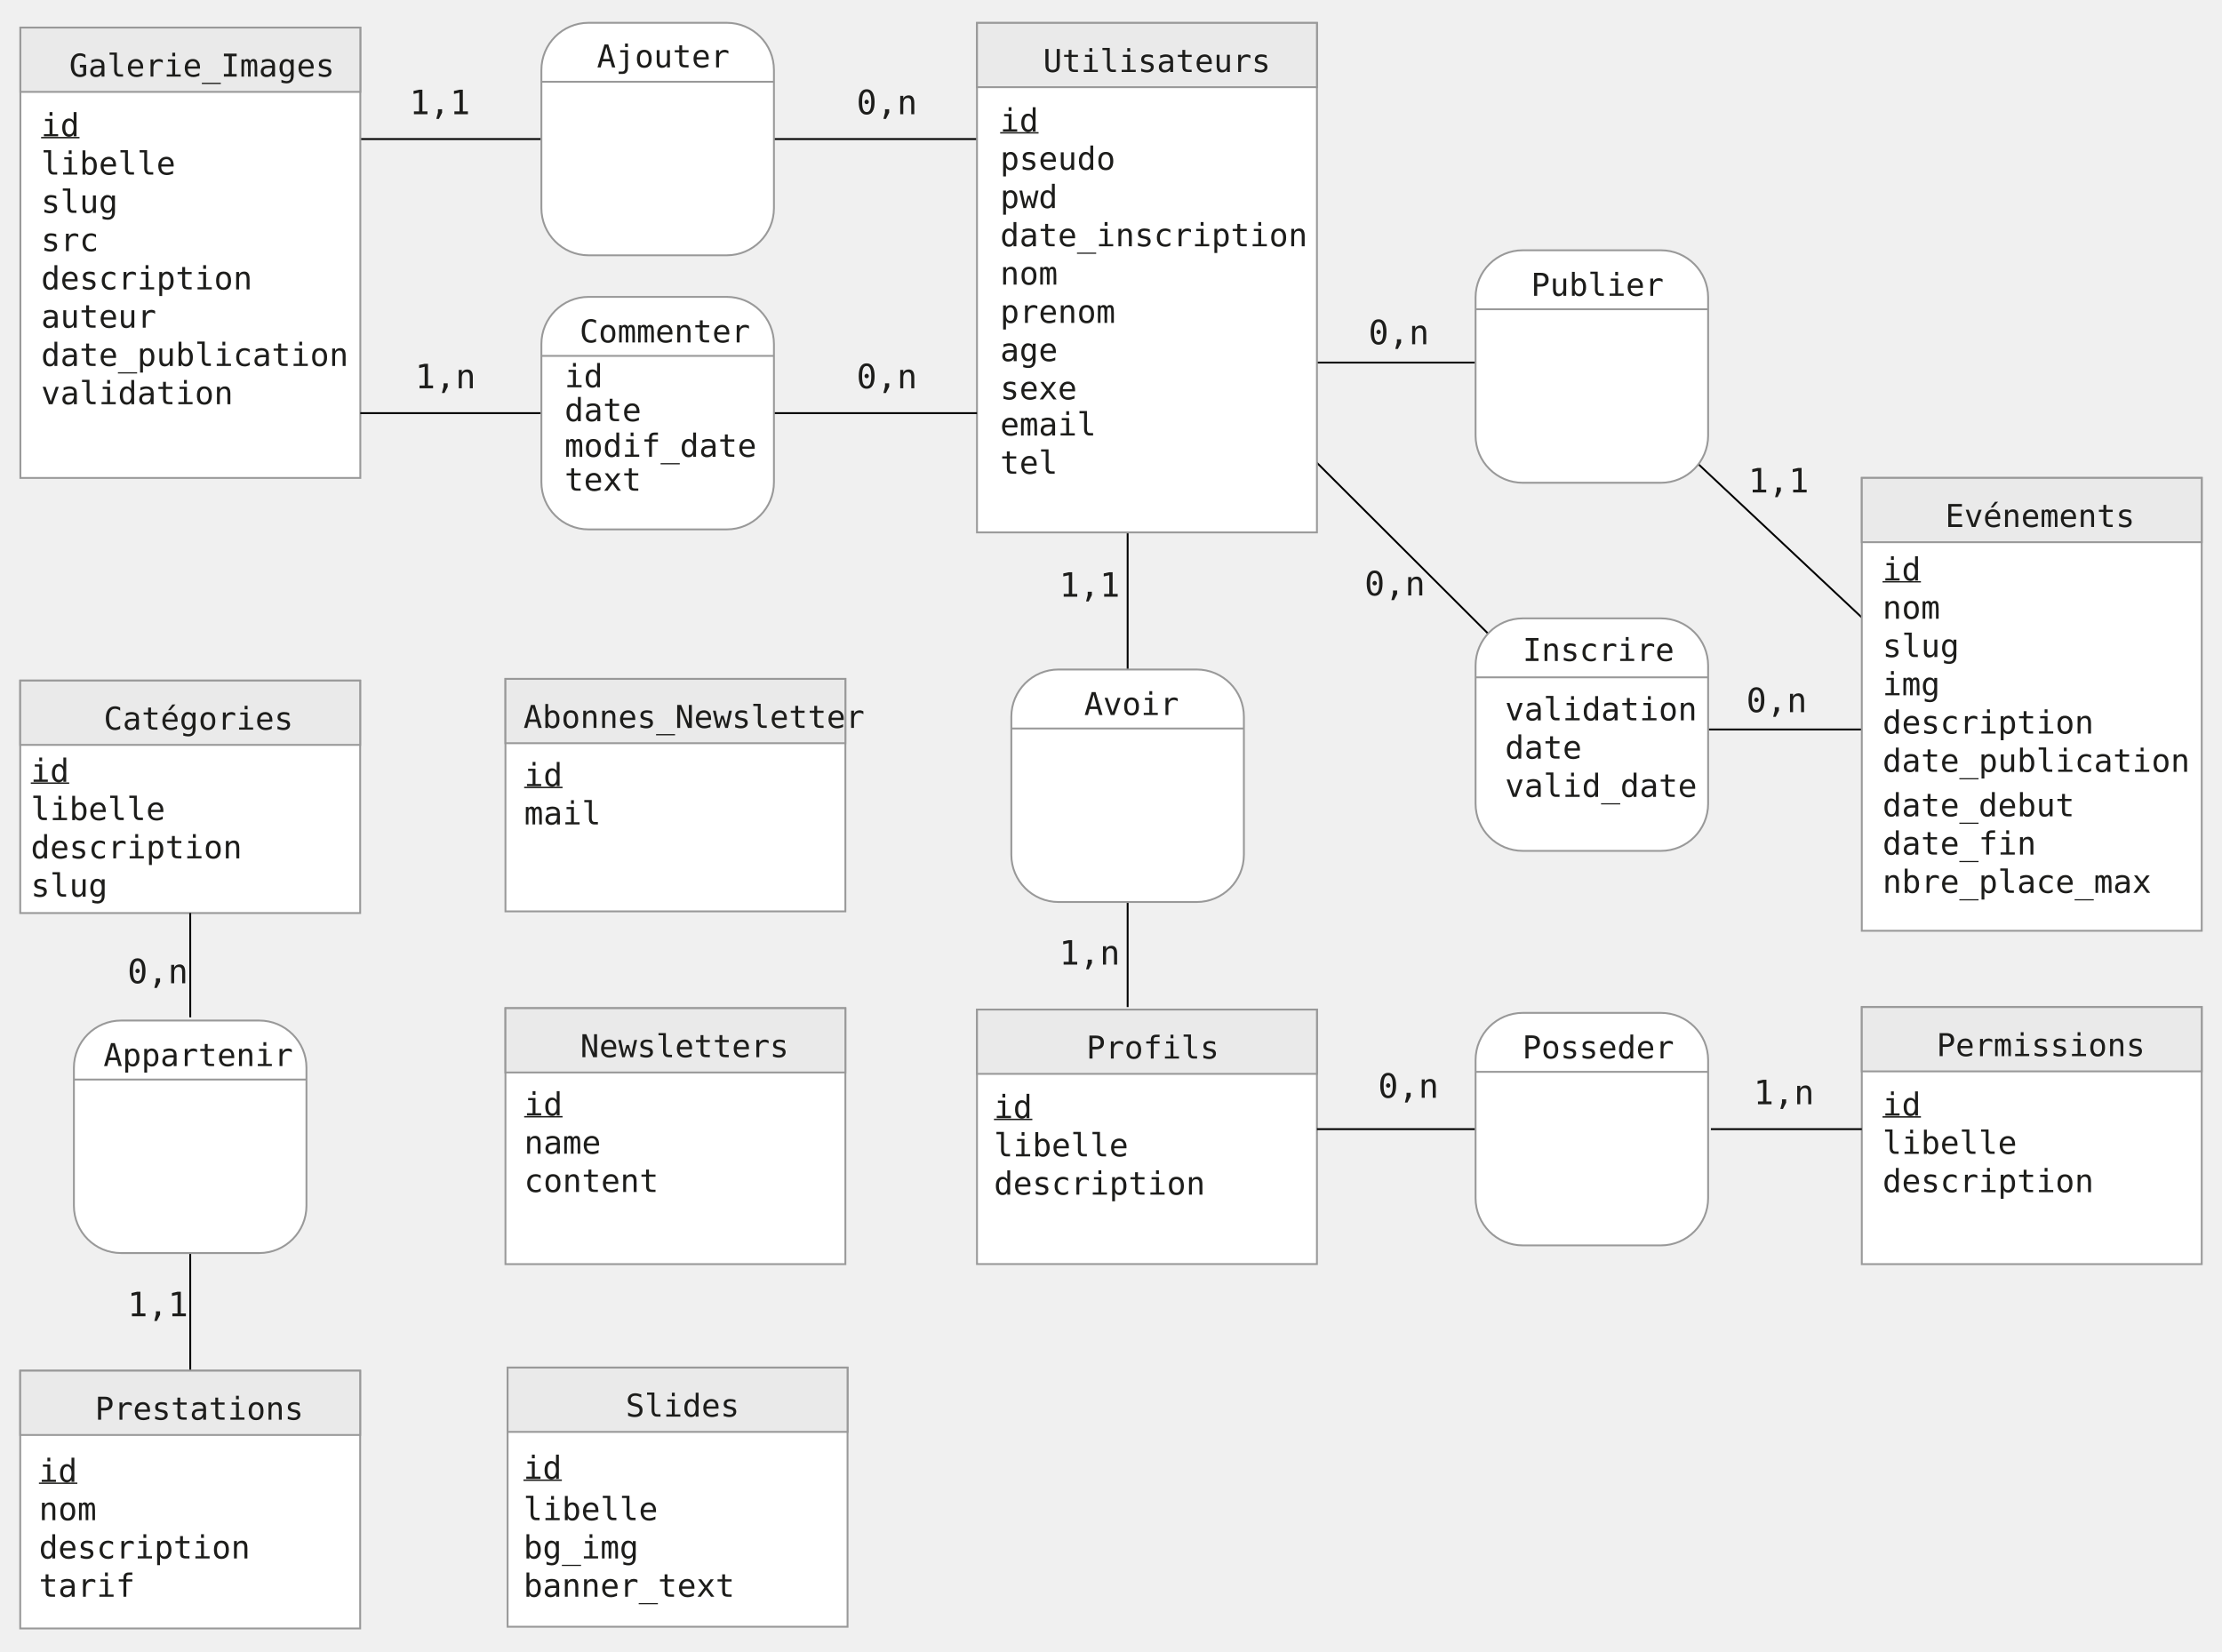
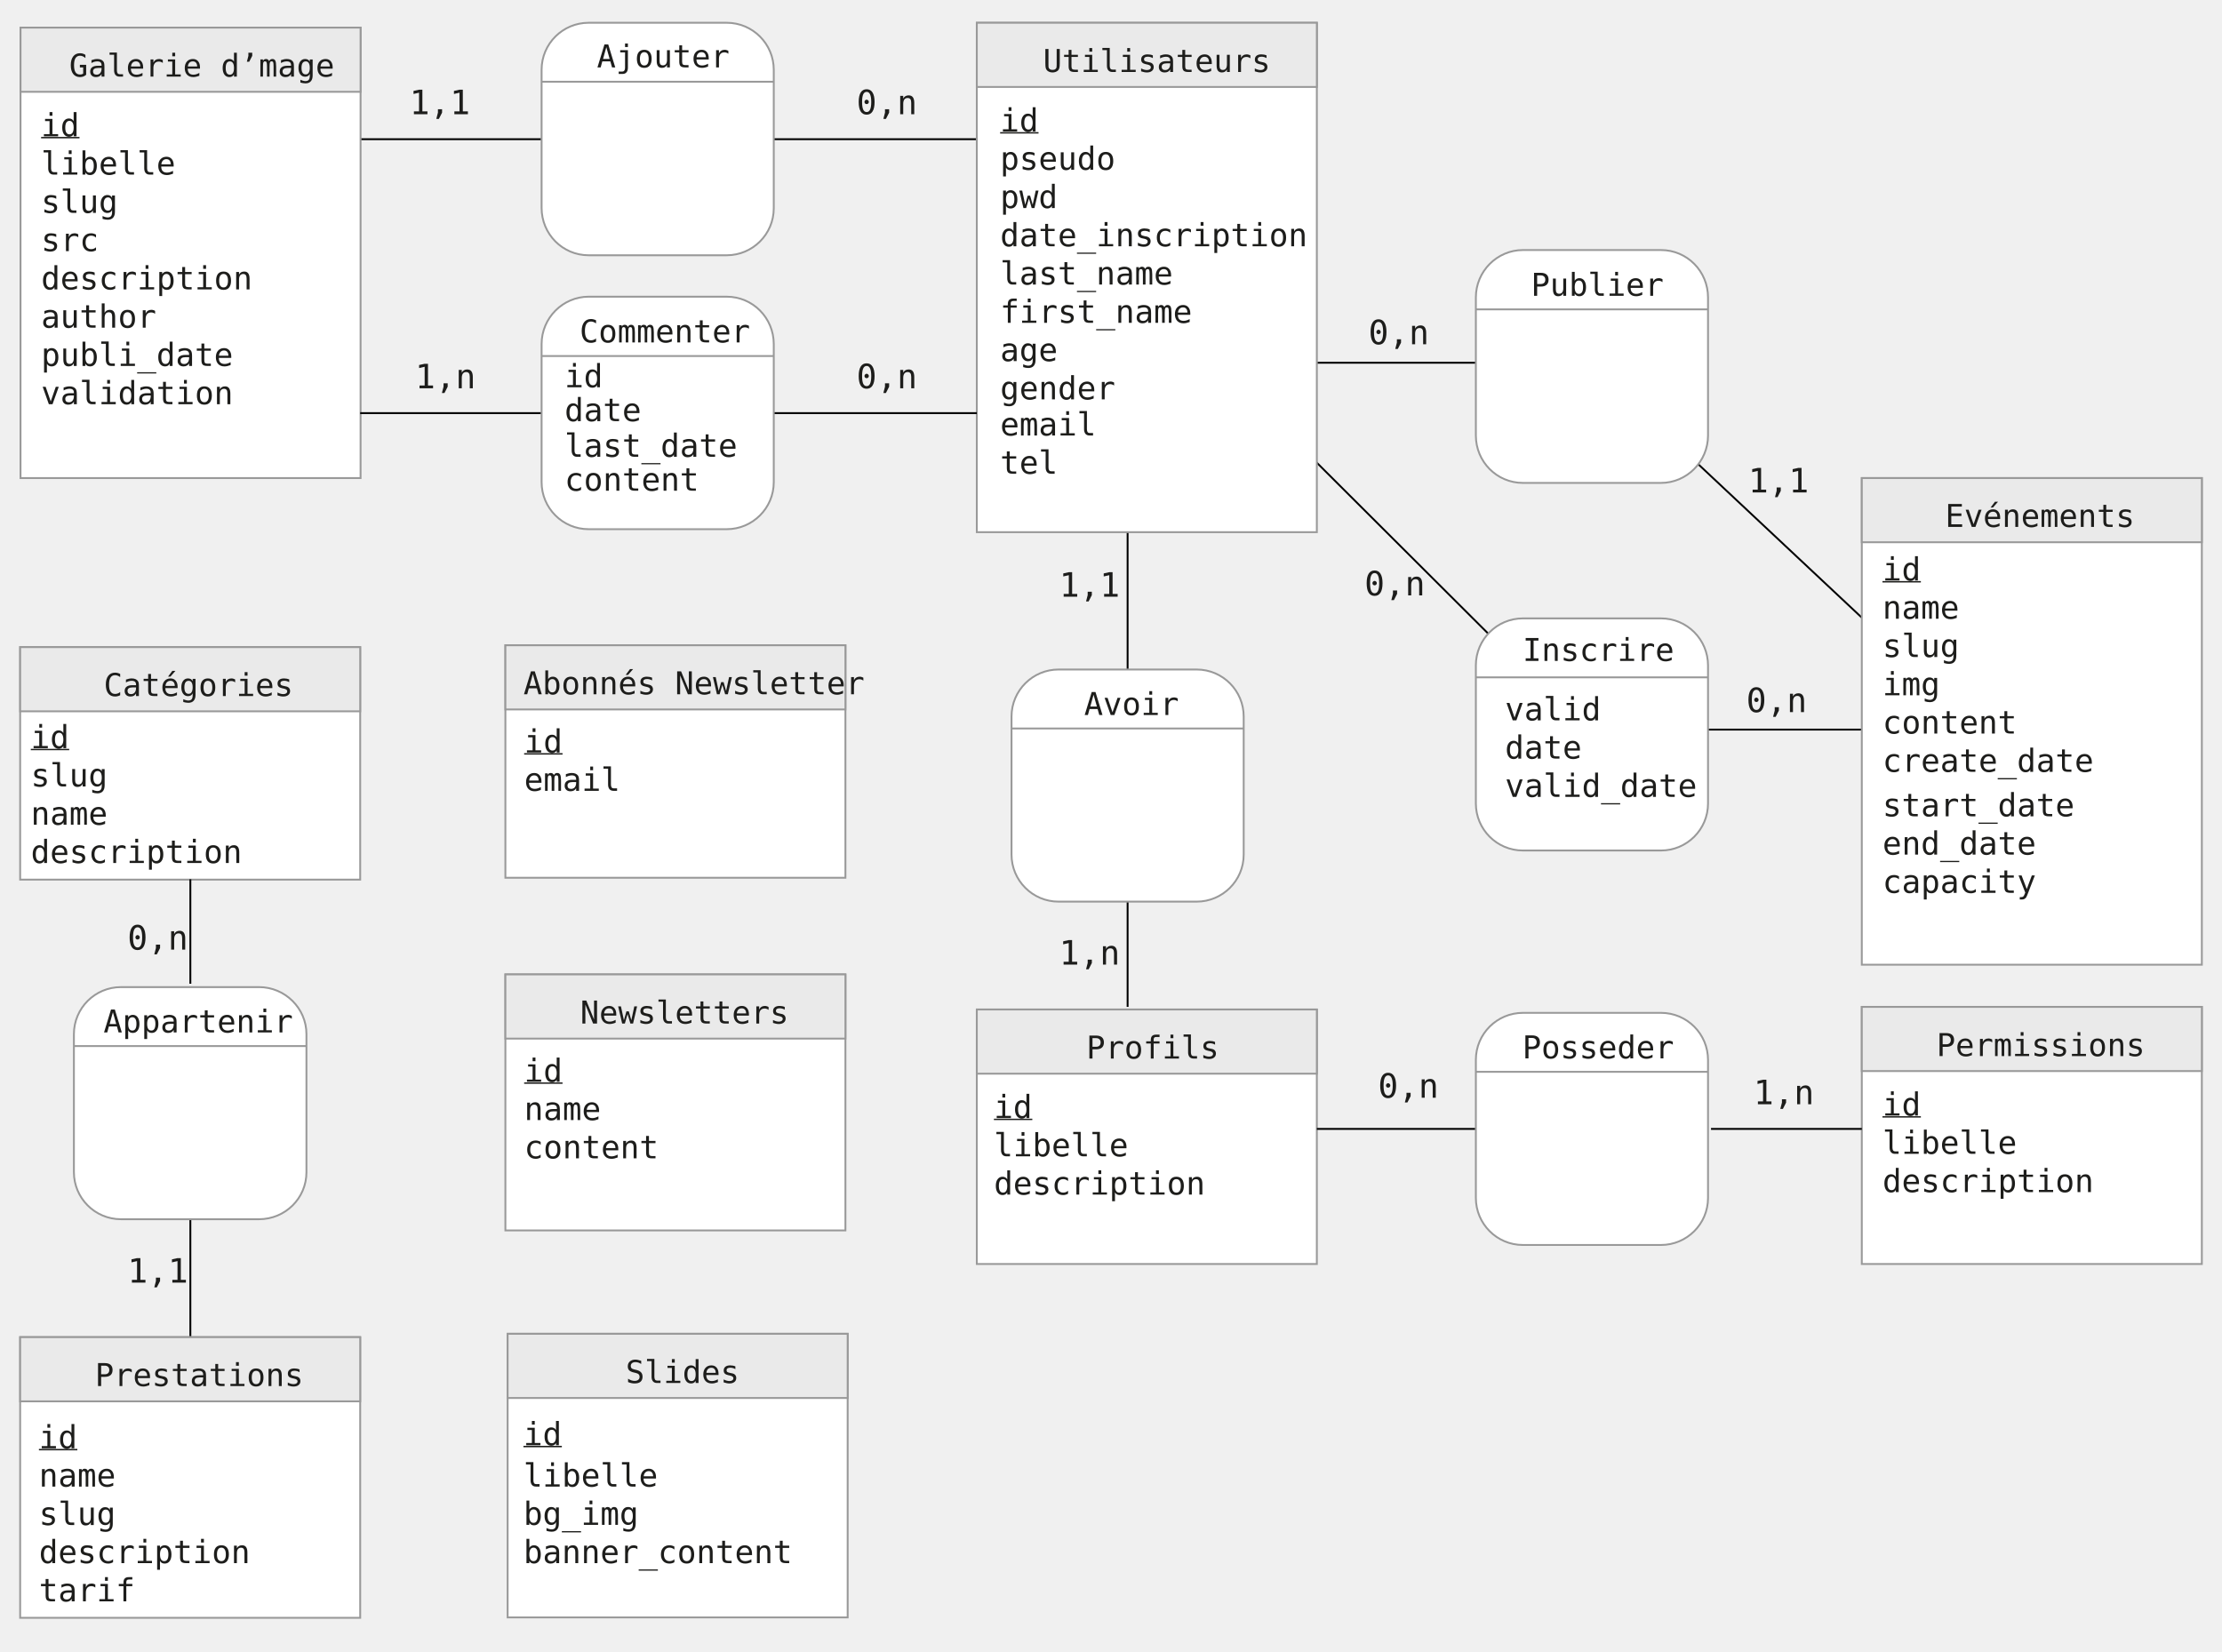
- <svg xmlns="http://www.w3.org/2000/svg" version="1.1" id="Calque_1" x="0px" y="0px" viewBox="0 0 595.28 442.45" enable-background="new 0 0 595.28 442.45" xml:space="preserve">
-   <line fill="none" stroke="#000000" stroke-width="0.5" stroke-miterlimit="10" x1="302.1" y1="269.84" x2="302.1" y2="129.84" />
-   <line fill="none" stroke="#000000" stroke-width="0.5" stroke-miterlimit="10" x1="50.97" y1="372.37" x2="50.96" y2="334.94" />
-   <rect x="5.42" y="182.36" fill="#FFFFFF" stroke="#999999" stroke-width="0.5" stroke-miterlimit="10" width="91.07" height="62.29" />
-   <rect x="5.42" y="182.36" fill="#EAEAEA" stroke="#999999" stroke-width="0.5" stroke-miterlimit="10" width="91.07" height="17.23" />
-   <g>
-     <text transform="matrix(1 0 0 1 27.7742 195.5088)" fill="#1D1D1B" font-family="'Consolas'" font-size="8.433px">Catégories</text>
-   </g>
-   <line fill="none" stroke="#000000" stroke-width="0.5" stroke-miterlimit="10" x1="261.74" y1="37.26" x2="96.53" y2="37.26" />
-   <rect x="5.46" y="7.39" fill="#FFFFFF" stroke="#999999" stroke-width="0.5" stroke-miterlimit="10" width="91.07" height="120.67" />
-   <rect x="5.46" y="7.39" fill="#EAEAEA" stroke="#999999" stroke-width="0.5" stroke-miterlimit="10" width="91.07" height="17.23" />
-   <g>
-     <text transform="matrix(1 0 0 1 18.5388 20.5273)" fill="#1D1D1B" font-family="'Consolas'" font-size="8.433px">Galerie_Images</text>
-   </g>
-   <line fill="none" stroke="#000000" stroke-width="0.5" stroke-miterlimit="10" x1="498.78" y1="195.46" x2="424.26" y2="195.46" />
-   <line fill="none" stroke="#000000" stroke-width="0.5" stroke-miterlimit="10" x1="425.68" y1="196.74" x2="351.15" y2="122.35" />
-   <line fill="none" stroke="#000000" stroke-width="0.5" stroke-miterlimit="10" x1="395.31" y1="97.15" x2="352.81" y2="97.15" />
-   <line fill="none" stroke="#000000" stroke-width="0.5" stroke-miterlimit="10" x1="521.39" y1="186.66" x2="425.99" y2="97.15" />
-   <rect x="498.78" y="128.05" fill="#FFFFFF" stroke="#999999" stroke-width="0.5" stroke-miterlimit="10" width="91.07" height="121.35" />
-   <rect x="498.78" y="128.05" fill="#EAEAEA" stroke="#999999" stroke-width="0.5" stroke-miterlimit="10" width="91.07" height="17.23" />
-   <g>
-     <text transform="matrix(1 0 0 1 521.1355 141.1953)" fill="#1D1D1B" font-family="'Consolas'" font-size="8.433px">Evénements</text>
-   </g>
-   <g>
-     <text transform="matrix(1 0 0 1 504.3347 155.5391)" fill="#1D1D1B" font-family="'Consolas'" font-size="8.546px" text-decoration=" underline">id</text>
-   </g>
-   <text transform="matrix(1 0 0 1 504.3347 165.7939)" fill="#1D1D1B" font-family="'Consolas'" font-size="8.546px">nom</text>
-   <text transform="matrix(1 0 0 1 504.3347 176.0488)" fill="#1D1D1B" font-family="'Consolas'" font-size="8.546px">slug</text>
-   <text transform="matrix(1 0 0 1 504.3347 186.3047)" fill="#1D1D1B" font-family="'Consolas'" font-size="8.546px">img</text>
-   <text transform="matrix(1 0 0 1 504.3347 196.5586)" fill="#1D1D1B" font-family="'Consolas'" font-size="8.546px">description</text>
-   <text transform="matrix(1 0 0 1 504.3347 206.8145)" fill="#1D1D1B" font-family="'Consolas'" font-size="8.546px">date_publication</text>
-   <text transform="matrix(1 0 0 1 504.3347 218.7344)" fill="#1D1D1B" font-family="'Consolas'" font-size="8.546px">date_debut</text>
-   <text transform="matrix(1 0 0 1 504.3347 228.9893)" fill="#1D1D1B" font-family="'Consolas'" font-size="8.546px">date_fin</text>
-   <text transform="matrix(1 0 0 1 504.3347 239.2441)" fill="#1D1D1B" font-family="'Consolas'" font-size="8.546px">nbre_place_max</text>
-   <rect x="498.78" y="269.84" fill="#FFFFFF" stroke="#999999" stroke-width="0.5" stroke-miterlimit="10" width="91.07" height="68.88" />
-   <rect x="498.78" y="269.84" fill="#EAEAEA" stroke="#999999" stroke-width="0.5" stroke-miterlimit="10" width="91.07" height="17.23" />
-   <g>
-     <text transform="matrix(1 0 0 1 518.8171 282.9805)" fill="#1D1D1B" font-family="'Consolas'" font-size="8.433px">Permissions</text>
-   </g>
-   <rect x="261.74" y="270.51" fill="#FFFFFF" stroke="#999999" stroke-width="0.5" stroke-miterlimit="10" width="91.07" height="68.19" />
-   <rect x="261.74" y="270.51" fill="#EAEAEA" stroke="#999999" stroke-width="0.5" stroke-miterlimit="10" width="91.07" height="17.23" />
-   <g>
-     <text transform="matrix(1 0 0 1 291.0481 283.6436)" fill="#1D1D1B" font-family="'Consolas'" font-size="8.433px">Profils</text>
-   </g>
-   <rect x="135.99" y="366.44" fill="#FFFFFF" stroke="#999999" stroke-width="0.5" stroke-miterlimit="10" width="91.07" height="69.44" />
-   <rect x="135.99" y="366.44" fill="#EAEAEA" stroke="#999999" stroke-width="0.5" stroke-miterlimit="10" width="91.07" height="17.23" />
-   <g>
-     <text transform="matrix(1 0 0 1 167.6135 379.5811)" fill="#1D1D1B" font-family="'Consolas'" font-size="8.433px">Slides</text>
-   </g>
-   <rect x="5.42" y="367.27" fill="#FFFFFF" stroke="#999999" stroke-width="0.5" stroke-miterlimit="10" width="91.07" height="69.07" />
-   <rect x="5.42" y="367.27" fill="#EAEAEA" stroke="#999999" stroke-width="0.5" stroke-miterlimit="10" width="91.07" height="17.23" />
-   <g>
-     <text transform="matrix(1 0 0 1 25.4553 380.4043)" fill="#1D1D1B" font-family="'Consolas'" font-size="8.433px">Prestations</text>
-   </g>
-   <rect x="135.41" y="181.91" fill="#FFFFFF" stroke="#999999" stroke-width="0.5" stroke-miterlimit="10" width="91.07" height="62.29" />
-   <rect x="135.41" y="181.91" fill="#EAEAEA" stroke="#999999" stroke-width="0.5" stroke-miterlimit="10" width="91.07" height="17.23" />
-   <text transform="matrix(1 0 0 1 140.2253 195.041)" fill="#1D1D1B" font-family="'Consolas'" font-size="8.433px">Abonnes_Newsletter</text>
-   <rect x="261.74" y="6.14" fill="#FFFFFF" stroke="#999999" stroke-width="0.5" stroke-miterlimit="10" width="91.07" height="136.52" />
-   <rect x="261.74" y="6.14" fill="#EAEAEA" stroke="#999999" stroke-width="0.5" stroke-miterlimit="10" width="91.07" height="17.22" />
-   <g>
-     <text transform="matrix(1 0 0 1 279.4558 19.2881)" fill="#1D1D1B" font-family="'Consolas'" font-size="8.433px">Utilisateurs</text>
-   </g>
-   <text transform="matrix(1 0 0 1 469.781 295.8818)" fill="#1D1D1B" font-family="'Consolas'" font-size="9px">1,n</text>
-   <text transform="matrix(1 0 0 1 229.4797 30.5996)" fill="#1D1D1B" font-family="'Consolas'" font-size="9px">0,n</text>
-   <text transform="matrix(1 0 0 1 365.5691 159.5459)" fill="#1D1D1B" font-family="'Consolas'" font-size="9px">0,n</text>
-   <text transform="matrix(1 0 0 1 366.6228 92.2402)" fill="#1D1D1B" font-family="'Consolas'" font-size="9px">0,n</text>
-   <text transform="matrix(1 0 0 1 468.363 131.9463)" fill="#1D1D1B" font-family="'Consolas'" font-size="9px">1,1</text>
-   <text transform="matrix(1 0 0 1 467.8503 190.8164)" fill="#1D1D1B" font-family="'Consolas'" font-size="9px">0,n</text>
-   <text transform="matrix(1 0 0 1 109.7068 30.5996)" fill="#1D1D1B" font-family="'Consolas'" font-size="9px">1,1</text>
-   <line fill="none" stroke="#000000" stroke-width="0.5" stroke-miterlimit="10" x1="261.74" y1="110.7" x2="96.53" y2="110.7" />
-   <line fill="none" stroke="#999999" stroke-width="0.5" stroke-miterlimit="10" x1="145.05" y1="110.7" x2="207.35" y2="110.7" />
-   <text transform="matrix(1 0 0 1 229.4797 104.041)" fill="#1D1D1B" font-family="'Consolas'" font-size="9px">0,n</text>
-   <text transform="matrix(1 0 0 1 111.2078 104.041)" fill="#1D1D1B" font-family="'Consolas'" font-size="9px">1,n</text>
-   <text transform="matrix(1 0 0 1 34.1545 352.6855)" fill="#1D1D1B" font-family="'Consolas'" font-size="9px">1,1</text>
-   <line fill="none" stroke="#000000" stroke-width="0.5" stroke-miterlimit="10" x1="50.97" y1="272.59" x2="50.96" y2="244.65" />
-   <text transform="matrix(1 0 0 1 34.1545 263.4551)" fill="#1D1D1B" font-family="'Consolas'" font-size="9px">0,n</text>
-   <text transform="matrix(1 0 0 1 369.1921 294.1455)" fill="#1D1D1B" font-family="'Consolas'" font-size="9px">0,n</text>
-   <text transform="matrix(1 0 0 1 283.7839 159.8867)" fill="#1D1D1B" font-family="'Consolas'" font-size="9px">1,1</text>
-   <text transform="matrix(1.0036 0 0 1 283.7578 258.465)" fill="#1D1D1B" font-family="'Consolas'" font-size="9px">1,n</text>
-   <line fill="none" stroke="#000000" stroke-width="0.5" stroke-miterlimit="10" x1="352.81" y1="302.55" x2="396.05" y2="302.55" />
-   <line fill="none" stroke="#000000" stroke-width="0.5" stroke-miterlimit="10" x1="458.35" y1="302.55" x2="498.78" y2="302.55" />
-   <line fill="none" stroke="#999999" stroke-width="0.5" stroke-miterlimit="10" x1="395.32" y1="97.15" x2="457.62" y2="97.15" />
-   <text transform="matrix(1 0 0 1 267.9456 35.2344)" fill="#1D1D1B" font-family="'Consolas'" font-size="8.546px" text-decoration=" underline">id</text>
-   <text transform="matrix(1 0 0 1 267.9456 45.4883)" fill="#1D1D1B" font-family="'Consolas'" font-size="8.546px">pseudo</text>
-   <text transform="matrix(1 0 0 1 267.9456 55.7441)" fill="#1D1D1B" font-family="'Consolas'" font-size="8.546px">pwd</text>
-   <text transform="matrix(1 0 0 1 267.9456 65.9961)" fill="#1D1D1B" font-family="'Consolas'" font-size="8.546px">date_inscription</text>
-   <text transform="matrix(1 0 0 1 267.9456 76.2529)" fill="#1D1D1B" font-family="'Consolas'" font-size="8.546px">nom</text>
-   <text transform="matrix(1 0 0 1 267.9456 86.5078)" fill="#1D1D1B" font-family="'Consolas'" font-size="8.546px">prenom</text>
-   <text transform="matrix(1 0 0 1 267.9456 96.7617)" fill="#1D1D1B" font-family="'Consolas'" font-size="8.546px">age</text>
-   <text transform="matrix(1 0 0 1 267.9456 107.0167)" fill="#1D1D1B" font-family="'Consolas'" font-size="8.546px">sexe</text>
-   <text transform="matrix(1 0 0 1 267.9456 116.6895)" fill="#1D1D1B" font-family="'Consolas'" font-size="8.546px">email</text>
-   <text transform="matrix(1 0 0 1 267.9456 126.9453)" fill="#1D1D1B" font-family="'Consolas'" font-size="8.546px">tel</text>
-   <g>
-     <text transform="matrix(1 0 0 1 504.3347 298.9268)" fill="#1D1D1B" font-family="'Consolas'" font-size="8.546px" text-decoration=" underline">id</text>
-   </g>
-   <text transform="matrix(1 0 0 1 504.3347 309.1816)" fill="#1D1D1B" font-family="'Consolas'" font-size="8.546px">libelle</text>
-   <text transform="matrix(1 0 0 1 504.3347 319.4355)" fill="#1D1D1B" font-family="'Consolas'" font-size="8.546px">description</text>
-   <g>
-     <text transform="matrix(1 0 0 1 11.0105 36.5273)" fill="#1D1D1B" font-family="'Consolas'" font-size="8.546px" text-decoration=" underline">id</text>
-   </g>
-   <text transform="matrix(1 0 0 1 11.0105 46.7832)" fill="#1D1D1B" font-family="'Consolas'" font-size="8.546px">libelle</text>
-   <text transform="matrix(1 0 0 1 11.0105 57.0381)" fill="#1D1D1B" font-family="'Consolas'" font-size="8.546px">slug</text>
-   <text transform="matrix(1 0 0 1 11.0105 67.291)" fill="#1D1D1B" font-family="'Consolas'" font-size="8.546px">src</text>
-   <text transform="matrix(1 0 0 1 11.0105 77.5469)" fill="#1D1D1B" font-family="'Consolas'" font-size="8.546px">description</text>
-   <text transform="matrix(1 0 0 1 11.0105 87.8008)" fill="#1D1D1B" font-family="'Consolas'" font-size="8.546px">auteur</text>
-   <text transform="matrix(1 0 0 1 11.0105 98.0557)" fill="#1D1D1B" font-family="'Consolas'" font-size="8.546px">date_publication</text>
-   <text transform="matrix(1 0 0 1 11.0105 108.3105)" fill="#1D1D1B" font-family="'Consolas'" font-size="8.546px">validation</text>
-   <g>
-     <text transform="matrix(1 0 0 1 266.2795 299.5898)" fill="#1D1D1B" font-family="'Consolas'" font-size="8.546px" text-decoration=" underline">id</text>
-   </g>
-   <text transform="matrix(1 0 0 1 266.2795 309.8447)" fill="#1D1D1B" font-family="'Consolas'" font-size="8.546px">libelle</text>
-   <text transform="matrix(1 0 0 1 266.2795 320.0986)" fill="#1D1D1B" font-family="'Consolas'" font-size="8.546px">description</text>
-   <g>
-     <text transform="matrix(1 0 0 1 140.2351 396.2588)" fill="#1D1D1B" font-family="'Consolas'" font-size="8.546px" text-decoration=" underline">id</text>
-   </g>
-   <text transform="matrix(1 0 0 1 140.2351 417.5918)" fill="#1D1D1B" font-family="'Consolas'" font-size="8.546px">bg_img</text>
-   <text transform="matrix(1 0 0 1 140.2351 407.3369)" fill="#1D1D1B" font-family="'Consolas'" font-size="8.546px">libelle</text>
-   <text transform="matrix(1 0 0 1 140.2351 427.8457)" fill="#1D1D1B" font-family="'Consolas'" font-size="8.546px">banner_text</text>
-   <g>
-     <text transform="matrix(1 0 0 1 8.2512 209.4883)" fill="#1D1D1B" font-family="'Consolas'" font-size="8.546px" text-decoration=" underline">id</text>
-   </g>
-   <text transform="matrix(1 0 0 1 8.2512 219.7422)" fill="#1D1D1B" font-family="'Consolas'" font-size="8.546px">libelle</text>
-   <text transform="matrix(1 0 0 1 8.2512 229.998)" fill="#1D1D1B" font-family="'Consolas'" font-size="8.546px">description</text>
-   <text transform="matrix(1 0 0 1 8.2512 240.253)" fill="#1D1D1B" font-family="'Consolas'" font-size="8.546px">slug</text>
-   <g>
-     <text transform="matrix(1 0 0 1 10.4299 397.083)" fill="#1D1D1B" font-family="'Consolas'" font-size="8.546px" text-decoration=" underline">id</text>
-   </g>
-   <text transform="matrix(1 0 0 1 10.4299 407.3369)" fill="#1D1D1B" font-family="'Consolas'" font-size="8.546px">nom</text>
-   <text transform="matrix(1 0 0 1 10.4299 417.5918)" fill="#1D1D1B" font-family="'Consolas'" font-size="8.546px">description</text>
-   <text transform="matrix(1 0 0 1 10.4299 427.8457)" fill="#1D1D1B" font-family="'Consolas'" font-size="8.546px">tarif</text>
-   <g>
-     <text transform="matrix(1 0 0 1 140.425 210.6504)" fill="#1D1D1B" font-family="'Consolas'" font-size="8.546px" text-decoration=" underline">id</text>
-   </g>
-   <text transform="matrix(1 0 0 1 140.425 220.9053)" fill="#1D1D1B" font-family="'Consolas'" font-size="8.546px">mail</text>
-   <rect x="135.41" y="270.14" fill="#FFFFFF" stroke="#999999" stroke-width="0.5" stroke-miterlimit="10" width="91.07" height="68.58" />
-   <rect x="135.41" y="270.14" fill="#EAEAEA" stroke="#999999" stroke-width="0.5" stroke-miterlimit="10" width="91.07" height="17.23" />
-   <g>
-     <text transform="matrix(1 0 0 1 155.4504 283.2676)" fill="#1D1D1B" font-family="'Consolas'" font-size="8.433px">Newsletters</text>
-   </g>
-   <g>
-     <text transform="matrix(1 0 0 1 140.425 298.877)" fill="#1D1D1B" font-family="'Consolas'" font-size="8.546px" text-decoration=" underline">id</text>
-   </g>
-   <text transform="matrix(1 0 0 1 140.425 309.1328)" fill="#1D1D1B" font-family="'Consolas'" font-size="8.546px">name</text>
-   <text transform="matrix(1 0 0 1 140.425 319.3877)" fill="#1D1D1B" font-family="'Consolas'" font-size="8.546px">content</text>
-   <path fill="#FFFFFF" stroke="#999999" stroke-width="0.5" stroke-miterlimit="10" d="M207.34,55.76c0,6.99-5.66,12.65-12.65,12.65  h-37c-6.99,0-12.65-5.66-12.65-12.65v-37c0-6.99,5.66-12.65,12.65-12.65h37c6.99,0,12.65,5.66,12.65,12.65V55.76L207.34,55.76z" />
-   <line fill="none" stroke="#999999" stroke-width="0.5" stroke-miterlimit="10" x1="145.05" y1="21.91" x2="207.35" y2="21.91" />
-   <g>
-     <text transform="matrix(1 0 0 1 159.9099 18.0605)" fill="#1D1D1B" font-family="'Consolas'" font-size="8.433px">Ajouter</text>
-   </g>
-   <path fill="#FFFFFF" stroke="#999999" stroke-width="0.5" stroke-miterlimit="10" d="M457.61,116.71c0,6.99-5.66,12.65-12.65,12.65  h-37c-6.99,0-12.65-5.66-12.65-12.65v-37c0-6.99,5.66-12.65,12.65-12.65h37c6.98,0,12.65,5.66,12.65,12.65V116.71z" />
-   <line fill="none" stroke="#999999" stroke-width="0.5" stroke-miterlimit="10" x1="395.33" y1="82.86" x2="457.63" y2="82.86" />
-   <g>
-     <g>
-       <text transform="matrix(1 0 0 1 410.1785 79.2568)" fill="#1D1D1B" font-family="'Consolas'" font-size="8.433px">Publier</text>
-     </g>
-   </g>
-   <path fill="#FFFFFF" stroke="#999999" stroke-width="0.5" stroke-miterlimit="10" d="M457.61,321.05c0,6.98-5.66,12.65-12.65,12.65  h-37c-6.99,0-12.65-5.66-12.65-12.65v-37c0-6.99,5.66-12.65,12.65-12.65h37c6.98,0,12.65,5.66,12.65,12.65V321.05z" />
-   <line fill="none" stroke="#999999" stroke-width="0.5" stroke-miterlimit="10" x1="395.33" y1="287.2" x2="457.63" y2="287.2" />
-   <g>
-     <g>
-       <text transform="matrix(1 0 0 1 407.8601 283.5957)" fill="#1D1D1B" font-family="'Consolas'" font-size="8.433px">Posseder</text>
-     </g>
-   </g>
-   <path fill="#FFFFFF" stroke="#999999" stroke-width="0.5" stroke-miterlimit="10" d="M333.24,229.04c0,6.99-5.66,12.65-12.65,12.65  h-37c-6.98,0-12.65-5.66-12.65-12.65v-37c0-6.99,5.66-12.65,12.65-12.65h37c6.98,0,12.65,5.66,12.65,12.65V229.04z" />
-   <line fill="none" stroke="#999999" stroke-width="0.5" stroke-miterlimit="10" x1="270.96" y1="195.2" x2="333.25" y2="195.2" />
-   <g>
-     <g>
-       <text transform="matrix(1 0 0 1 290.4485 191.5928)" fill="#1D1D1B" font-family="'Consolas'" font-size="8.433px">Avoir</text>
-     </g>
-   </g>
-   <path fill="#FFFFFF" stroke="#999999" stroke-width="0.5" stroke-miterlimit="10" d="M82.1,323.1c0,6.98-5.66,12.65-12.65,12.65h-37  c-6.99,0-12.65-5.66-12.65-12.65v-37c0-6.99,5.66-12.65,12.65-12.65h37c6.99,0,12.65,5.66,12.65,12.65V323.1z" />
-   <line fill="none" stroke="#999999" stroke-width="0.5" stroke-miterlimit="10" x1="19.82" y1="289.26" x2="82.11" y2="289.26" />
-   <g>
-     <g>
-       <text transform="matrix(1 0 0 1 27.7156 285.6553)" fill="#1D1D1B" font-family="'Consolas'" font-size="8.433px">Appartenir</text>
-     </g>
-   </g>
-   <path fill="#FFFFFF" stroke="#999999" stroke-width="0.5" stroke-miterlimit="10" d="M457.61,215.34c0,6.99-5.66,12.65-12.65,12.65  h-37c-6.99,0-12.65-5.66-12.65-12.65v-37c0-6.99,5.66-12.65,12.65-12.65h37c6.98,0,12.65,5.66,12.65,12.65V215.34z" />
-   <line fill="none" stroke="#999999" stroke-width="0.5" stroke-miterlimit="10" x1="395.33" y1="181.49" x2="457.63" y2="181.49" />
-   <path fill="#FFFFFF" stroke="#999999" stroke-width="0.5" stroke-miterlimit="10" d="M207.34,129.2c0,6.99-5.66,12.65-12.65,12.65  h-37c-6.99,0-12.65-5.66-12.65-12.65v-37c0-6.99,5.66-12.65,12.65-12.65h37c6.99,0,12.65,5.66,12.65,12.65V129.2L207.34,129.2z" />
-   <line fill="none" stroke="#999999" stroke-width="0.5" stroke-miterlimit="10" x1="145.05" y1="95.36" x2="207.35" y2="95.36" />
-   <g>
-     <g>
-       <text transform="matrix(1 0 0 1 155.2678 91.748)" fill="#1D1D1B" font-family="'Consolas'" font-size="8.433px">Commenter</text>
-     </g>
-   </g>
-   <g>
-     <text transform="matrix(1 0 0 1 151.2463 122.4011)" fill="#1D1D1B" font-family="'Consolas'" font-size="8.546px">modif_date</text>
-   </g>
-   <g>
-     <text transform="matrix(1 0 0 1 151.2463 131.49)" fill="#1D1D1B" font-family="'Consolas'" font-size="8.546px">text</text>
-   </g>
-   <g>
-     <text transform="matrix(1 0 0 1 151.2463 103.7661)" fill="#1D1D1B" font-family="'Consolas'" font-size="8.546px">id</text>
-   </g>
-   <g>
-     <text transform="matrix(1 0 0 1 151.2463 112.855)" fill="#1D1D1B" font-family="'Consolas'" font-size="8.546px">date</text>
-   </g>
-   <g>
-     <text transform="matrix(1 0 0 1 407.9197 177.1035)" fill="#1D1D1B" font-family="'Consolas'" font-size="8.433px">Inscrire</text>
-   </g>
-   <g>
-     <text transform="matrix(1 0 0 1 403.197 193.0215)" fill="#1D1D1B" font-family="'Consolas'" font-size="8.546px">validation</text>
-     <text transform="matrix(1 0 0 1 403.197 203.2764)" enable-background="new    ">
-       <tspan x="0" y="0" fill="#1D1D1B" font-family="'Consolas'" font-size="8.546px">date</tspan>
-       <tspan x="0" y="10.25" fill="#1D1D1B" font-family="'Consolas'" font-size="8.546px">valid_date</tspan>
-     </text>
+ <svg xmlns="http://www.w3.org/2000/svg" version="1.1" id="Calque_1" x="0px" y="0px" viewBox="0 0 595.3 442.5" style="enable-background:new 0 0 595.3 442.5;" xml:space="preserve">
+   <style type="text/css">
+ 	.st0{fill:none;stroke:#000000;stroke-width:0.5;stroke-miterlimit:10;}
+ 	.st1{fill:#FFFFFF;stroke:#999999;stroke-width:0.5;stroke-miterlimit:10;}
+ 	.st2{fill:#EAEAEA;stroke:#999999;stroke-width:0.5;stroke-miterlimit:10;}
+ 	.st3{fill:#1D1D1B;}
+ 	.st4{font-family:'Consolas';}
+ 	.st5{font-size:8.433px;}
+ 	.st6{font-size:8.546px;}
+ 	.st7{font-size:9px;}
+ 	.st8{fill:none;stroke:#999999;stroke-width:0.5;stroke-miterlimit:10;}
+ 	.st9{enable-background:new    ;}
+ </style>
+   <line class="st0" x1="302.1" y1="269.8" x2="302.1" y2="129.8" />
+   <line class="st0" x1="51" y1="363.4" x2="51" y2="325.9" />
+   <rect x="5.4" y="173.4" class="st1" width="91.1" height="62.3" />
+   <rect x="5.4" y="173.4" class="st2" width="91.1" height="17.2" />
+   <g>
+     <text transform="matrix(1 0 0 1 27.7742 186.5088)" class="st3 st4 st5">Catégories</text>
+   </g>
+   <line class="st0" x1="261.7" y1="37.3" x2="96.5" y2="37.3" />
+   <rect x="5.5" y="7.4" class="st1" width="91.1" height="120.7" />
+   <rect x="5.5" y="7.4" class="st2" width="91.1" height="17.2" />
+   <g>
+     <text transform="matrix(1 0 0 1 18.5388 20.5273)" class="st3 st4 st5">Galerie d’mage</text>
+   </g>
+   <line class="st0" x1="498.8" y1="195.5" x2="424.3" y2="195.5" />
+   <line class="st0" x1="425.7" y1="196.7" x2="351.1" y2="122.3" />
+   <line class="st0" x1="395.3" y1="97.2" x2="352.8" y2="97.2" />
+   <line class="st0" x1="521.4" y1="186.7" x2="426" y2="97.2" />
+   <rect x="498.8" y="128.1" class="st1" width="91.1" height="130.4" />
+   <rect x="498.8" y="128.1" class="st2" width="91.1" height="17.2" />
+   <g>
+     <text transform="matrix(1 0 0 1 521.1355 141.1953)" class="st3 st4 st5">Evénements</text>
+   </g>
+   <g>
+     <text transform="matrix(1 0 0 1 504.3347 155.5391)" class="st3 st4 st6" style="text-decoration: underline;">id</text>
+   </g>
+   <text transform="matrix(1 0 0 1 504.3347 165.7939)" class="st3 st4 st6">name</text>
+   <text transform="matrix(1 0 0 1 504.3347 176.0488)" class="st3 st4 st6">slug</text>
+   <text transform="matrix(1 0 0 1 504.3347 186.3047)" class="st3 st4 st6">img</text>
+   <text transform="matrix(1 0 0 1 504.3347 196.5586)" class="st3 st4 st6">content</text>
+   <text transform="matrix(1 0 0 1 504.3347 206.8145)" class="st3 st4 st6">create_date</text>
+   <text transform="matrix(1 0 0 1 504.3347 218.7344)" class="st3 st4 st6">start_date</text>
+   <text transform="matrix(1 0 0 1 504.3347 228.9893)" class="st3 st4 st6">end_date</text>
+   <text transform="matrix(1 0 0 1 504.3347 239.2441)" class="st3 st4 st6">capacity</text>
+   <rect x="498.8" y="269.8" class="st1" width="91.1" height="68.9" />
+   <rect x="498.8" y="269.8" class="st2" width="91.1" height="17.2" />
+   <g>
+     <text transform="matrix(1 0 0 1 518.8171 282.9805)" class="st3 st4 st5">Permissions</text>
+   </g>
+   <rect x="261.7" y="270.5" class="st1" width="91.1" height="68.2" />
+   <rect x="261.7" y="270.5" class="st2" width="91.1" height="17.2" />
+   <g>
+     <text transform="matrix(1 0 0 1 291.0481 283.6436)" class="st3 st4 st5">Profils</text>
+   </g>
+   <rect x="136" y="357.4" class="st1" width="91.1" height="76" />
+   <rect x="136" y="357.4" class="st2" width="91.1" height="17.2" />
+   <g>
+     <text transform="matrix(1 0 0 1 167.6135 370.5811)" class="st3 st4 st5">Slides</text>
+   </g>
+   <rect x="5.4" y="358.3" class="st1" width="91.1" height="75.2" />
+   <rect x="5.4" y="358.3" class="st2" width="91.1" height="17.2" />
+   <g>
+     <text transform="matrix(1 0 0 1 25.4553 371.4043)" class="st3 st4 st5">Prestations</text>
+   </g>
+   <rect x="135.4" y="172.9" class="st1" width="91.1" height="62.3" />
+   <rect x="135.4" y="172.9" class="st2" width="91.1" height="17.2" />
+   <text transform="matrix(1 0 0 1 140.2253 186.041)" class="st3 st4 st5">Abonnés Newsletter</text>
+   <rect x="261.7" y="6.1" class="st1" width="91.1" height="136.5" />
+   <rect x="261.7" y="6.1" class="st2" width="91.1" height="17.2" />
+   <g>
+     <text transform="matrix(1 0 0 1 279.4558 19.2881)" class="st3 st4 st5">Utilisateurs</text>
+   </g>
+   <text transform="matrix(1 0 0 1 469.781 295.8818)" class="st3 st4 st7">1,n</text>
+   <text transform="matrix(1 0 0 1 229.4797 30.5996)" class="st3 st4 st7">0,n</text>
+   <text transform="matrix(1 0 0 1 365.5691 159.5459)" class="st3 st4 st7">0,n</text>
+   <text transform="matrix(1 0 0 1 366.6228 92.2402)" class="st3 st4 st7">0,n</text>
+   <text transform="matrix(1 0 0 1 468.363 131.9463)" class="st3 st4 st7">1,1</text>
+   <text transform="matrix(1 0 0 1 467.8503 190.8164)" class="st3 st4 st7">0,n</text>
+   <text transform="matrix(1 0 0 1 109.7068 30.5996)" class="st3 st4 st7">1,1</text>
+   <line class="st0" x1="261.7" y1="110.7" x2="96.5" y2="110.7" />
+   <line class="st8" x1="145.1" y1="110.7" x2="207.4" y2="110.7" />
+   <text transform="matrix(1 0 0 1 229.4797 104.041)" class="st3 st4 st7">0,n</text>
+   <text transform="matrix(1 0 0 1 111.2078 104.041)" class="st3 st4 st7">1,n</text>
+   <text transform="matrix(1 0 0 1 34.1545 343.6855)" class="st3 st4 st7">1,1</text>
+   <line class="st0" x1="51" y1="263.6" x2="51" y2="235.6" />
+   <text transform="matrix(1 0 0 1 34.1545 254.4551)" class="st3 st4 st7">0,n</text>
+   <text transform="matrix(1 0 0 1 369.1921 294.1455)" class="st3 st4 st7">0,n</text>
+   <text transform="matrix(1 0 0 1 283.7839 159.8867)" class="st3 st4 st7">1,1</text>
+   <text transform="matrix(1.0036 0 0 1 283.7578 258.465)" class="st3 st4 st7">1,n</text>
+   <line class="st0" x1="352.8" y1="302.5" x2="396" y2="302.5" />
+   <line class="st0" x1="458.4" y1="302.5" x2="498.8" y2="302.5" />
+   <line class="st8" x1="395.3" y1="97.2" x2="457.6" y2="97.2" />
+   <text transform="matrix(1 0 0 1 267.9456 35.2344)" class="st3 st4 st6" style="text-decoration: underline;">id</text>
+   <text transform="matrix(1 0 0 1 267.9456 45.4883)" class="st3 st4 st6">pseudo</text>
+   <text transform="matrix(1 0 0 1 267.9456 55.7441)" class="st3 st4 st6">pwd</text>
+   <text transform="matrix(1 0 0 1 267.9456 65.9961)" class="st3 st4 st6">date_inscription</text>
+   <text transform="matrix(1 0 0 1 267.9456 76.2529)" class="st3 st4 st6">last_name</text>
+   <text transform="matrix(1 0 0 1 267.9456 86.5078)" class="st3 st4 st6">first_name</text>
+   <text transform="matrix(1 0 0 1 267.9456 96.7617)" class="st3 st4 st6">age</text>
+   <text transform="matrix(1 0 0 1 267.9456 107.0167)" class="st3 st4 st6">gender</text>
+   <text transform="matrix(1 0 0 1 267.9456 116.6895)" class="st3 st4 st6">email</text>
+   <text transform="matrix(1 0 0 1 267.9456 126.9453)" class="st3 st4 st6">tel</text>
+   <g>
+     <text transform="matrix(1 0 0 1 504.3347 298.9268)" class="st3 st4 st6" style="text-decoration: underline;">id</text>
+   </g>
+   <text transform="matrix(1 0 0 1 504.3347 309.1816)" class="st3 st4 st6">libelle</text>
+   <text transform="matrix(1 0 0 1 504.3347 319.4355)" class="st3 st4 st6">description</text>
+   <g>
+     <text transform="matrix(1 0 0 1 11.0105 36.5273)" class="st3 st4 st6" style="text-decoration: underline;">id</text>
+   </g>
+   <text transform="matrix(1 0 0 1 11.0105 46.7832)" class="st3 st4 st6">libelle</text>
+   <text transform="matrix(1 0 0 1 11.0105 57.0381)" class="st3 st4 st6">slug</text>
+   <text transform="matrix(1 0 0 1 11.0105 67.291)" class="st3 st4 st6">src</text>
+   <text transform="matrix(1 0 0 1 11.0105 77.5469)" class="st3 st4 st6">description</text>
+   <text transform="matrix(1 0 0 1 11.0105 87.8008)" class="st3 st4 st6">author</text>
+   <text transform="matrix(1 0 0 1 11.0105 98.0557)" class="st3 st4 st6">publi_date</text>
+   <text transform="matrix(1 0 0 1 11.0105 108.3105)" class="st3 st4 st6">validation</text>
+   <g>
+     <text transform="matrix(1 0 0 1 266.2795 299.5898)" class="st3 st4 st6" style="text-decoration: underline;">id</text>
+   </g>
+   <text transform="matrix(1 0 0 1 266.2795 309.8447)" class="st3 st4 st6">libelle</text>
+   <text transform="matrix(1 0 0 1 266.2795 320.0986)" class="st3 st4 st6">description</text>
+   <g>
+     <text transform="matrix(1 0 0 1 140.2351 387.2588)" class="st3 st4 st6" style="text-decoration: underline;">id</text>
+   </g>
+   <text transform="matrix(1 0 0 1 140.2351 408.5918)" class="st3 st4 st6">bg_img</text>
+   <text transform="matrix(1 0 0 1 140.2351 398.3369)" class="st3 st4 st6">libelle</text>
+   <text transform="matrix(1 0 0 1 140.2351 418.8457)" class="st3 st4 st6">banner_content</text>
+   <g>
+     <text transform="matrix(1 0 0 1 8.2512 200.4883)" class="st3 st4 st6" style="text-decoration: underline;">id</text>
+   </g>
+   <text transform="matrix(1 0 0 1 8.2512 210.7422)" class="st3 st4 st6">slug</text>
+   <text transform="matrix(1 0 0 1 8.2512 220.998)" class="st3 st4 st6">name</text>
+   <text transform="matrix(1 0 0 1 8.2512 231.253)" class="st3 st4 st6">description</text>
+   <g>
+     <text transform="matrix(1 0 0 1 10.4299 388.083)" class="st3 st4 st6" style="text-decoration: underline;">id</text>
+   </g>
+   <text transform="matrix(1 0 0 1 10.4299 398.3369)" class="st9">
+     <tspan x="0" y="0" class="st3 st4 st6">name</tspan>
+     <tspan x="0" y="10.3" class="st3 st4 st6">slug</tspan>
+   </text>
+   <text transform="matrix(1 0 0 1 10.4299 418.8461)" class="st3 st4 st6">description</text>
+   <text transform="matrix(1 0 0 1 10.4299 429.1)" class="st3 st4 st6">tarif</text>
+   <g>
+     <text transform="matrix(1 0 0 1 140.425 201.6504)" class="st3 st4 st6" style="text-decoration: underline;">id</text>
+   </g>
+   <text transform="matrix(1 0 0 1 140.425 211.9053)" class="st3 st4 st6">email</text>
+   <rect x="135.4" y="261.1" class="st1" width="91.1" height="68.6" />
+   <rect x="135.4" y="261.1" class="st2" width="91.1" height="17.2" />
+   <g>
+     <text transform="matrix(1 0 0 1 155.4504 274.2676)" class="st3 st4 st5">Newsletters</text>
+   </g>
+   <g>
+     <text transform="matrix(1 0 0 1 140.425 289.877)" class="st3 st4 st6" style="text-decoration: underline;">id</text>
+   </g>
+   <text transform="matrix(1 0 0 1 140.425 300.1328)" class="st3 st4 st6">name</text>
+   <text transform="matrix(1 0 0 1 140.425 310.3877)" class="st3 st4 st6">content</text>
+   <path class="st1" d="M207.3,55.8c0,7-5.7,12.6-12.6,12.6h-37c-7,0-12.6-5.7-12.6-12.7v-37c0-7,5.7-12.6,12.6-12.6h37  c7,0,12.6,5.7,12.6,12.6V55.8L207.3,55.8z" />
+   <line class="st8" x1="145.1" y1="21.9" x2="207.4" y2="21.9" />
+   <g>
+     <text transform="matrix(1 0 0 1 159.9099 18.0605)" class="st3 st4 st5">Ajouter</text>
+   </g>
+   <path class="st1" d="M457.6,116.7c0,7-5.7,12.7-12.6,12.7h-37c-7,0-12.6-5.7-12.6-12.7v-37c0-7,5.7-12.7,12.6-12.7h37  c7,0,12.6,5.7,12.6,12.7V116.7z" />
+   <line class="st8" x1="395.3" y1="82.9" x2="457.6" y2="82.9" />
+   <g>
+     <g>
+       <text transform="matrix(1 0 0 1 410.1785 79.2568)" class="st3 st4 st5">Publier</text>
+     </g>
+   </g>
+   <path class="st1" d="M457.6,321c0,7-5.7,12.6-12.6,12.6h-37c-7,0-12.6-5.7-12.6-12.6v-37c0-7,5.7-12.6,12.6-12.6h37  c7,0,12.6,5.7,12.6,12.6V321z" />
+   <line class="st8" x1="395.3" y1="287.2" x2="457.6" y2="287.2" />
+   <g>
+     <g>
+       <text transform="matrix(1 0 0 1 407.8601 283.5957)" class="st3 st4 st5">Posseder</text>
+     </g>
+   </g>
+   <path class="st1" d="M333.2,229c0,7-5.7,12.6-12.6,12.6h-37c-7,0-12.6-5.7-12.6-12.6v-37c0-7,5.7-12.6,12.6-12.6h37  c7,0,12.6,5.7,12.6,12.6V229z" />
+   <line class="st8" x1="271" y1="195.2" x2="333.3" y2="195.2" />
+   <g>
+     <g>
+       <text transform="matrix(1 0 0 1 290.4485 191.5928)" class="st3 st4 st5">Avoir</text>
+     </g>
+   </g>
+   <path class="st1" d="M82.1,314.1c0,7-5.7,12.6-12.7,12.6h-37c-7,0-12.6-5.7-12.6-12.6v-37c0-7,5.7-12.6,12.6-12.6h37  c7,0,12.7,5.7,12.7,12.6V314.1z" />
+   <line class="st8" x1="19.8" y1="280.3" x2="82.1" y2="280.3" />
+   <g>
+     <g>
+       <text transform="matrix(1 0 0 1 27.7156 276.6553)" class="st3 st4 st5">Appartenir</text>
+     </g>
+   </g>
+   <path class="st1" d="M457.6,215.3c0,7-5.7,12.6-12.6,12.6h-37c-7,0-12.6-5.7-12.6-12.6v-37c0-7,5.7-12.6,12.6-12.6h37  c7,0,12.6,5.7,12.6,12.6V215.3z" />
+   <line class="st8" x1="395.3" y1="181.5" x2="457.6" y2="181.5" />
+   <path class="st1" d="M207.3,129.2c0,7-5.7,12.6-12.6,12.6h-37c-7,0-12.6-5.7-12.6-12.6v-37c0-7,5.7-12.7,12.6-12.7h37  c7,0,12.6,5.7,12.6,12.7V129.2L207.3,129.2z" />
+   <line class="st8" x1="145.1" y1="95.4" x2="207.4" y2="95.4" />
+   <g>
+     <g>
+       <text transform="matrix(1 0 0 1 155.2678 91.748)" class="st3 st4 st5">Commenter</text>
+     </g>
+   </g>
+   <g>
+     <text transform="matrix(1 0 0 1 151.2463 122.4011)" class="st3 st4 st6">last_date</text>
+   </g>
+   <g>
+     <text transform="matrix(1 0 0 1 151.2463 131.49)" class="st3 st4 st6">content</text>
+   </g>
+   <g>
+     <text transform="matrix(1 0 0 1 151.2463 103.7661)" class="st3 st4 st6">id</text>
+   </g>
+   <g>
+     <text transform="matrix(1 0 0 1 151.2463 112.855)" class="st3 st4 st6">date</text>
+   </g>
+   <g>
+     <text transform="matrix(1 0 0 1 407.9197 177.1035)" class="st3 st4 st5">Inscrire</text>
+   </g>
+   <g>
+     <text transform="matrix(1 0 0 1 403.197 193.0215)" class="st3 st4 st6">valid</text>
+     <text transform="matrix(1 0 0 1 403.197 203.2764)" class="st3 st4 st6">date</text>
+     <text transform="matrix(1 0 0 1 403.197 213.5264)" class="st3 st4 st6">valid_date</text>
  </g>
</svg>
